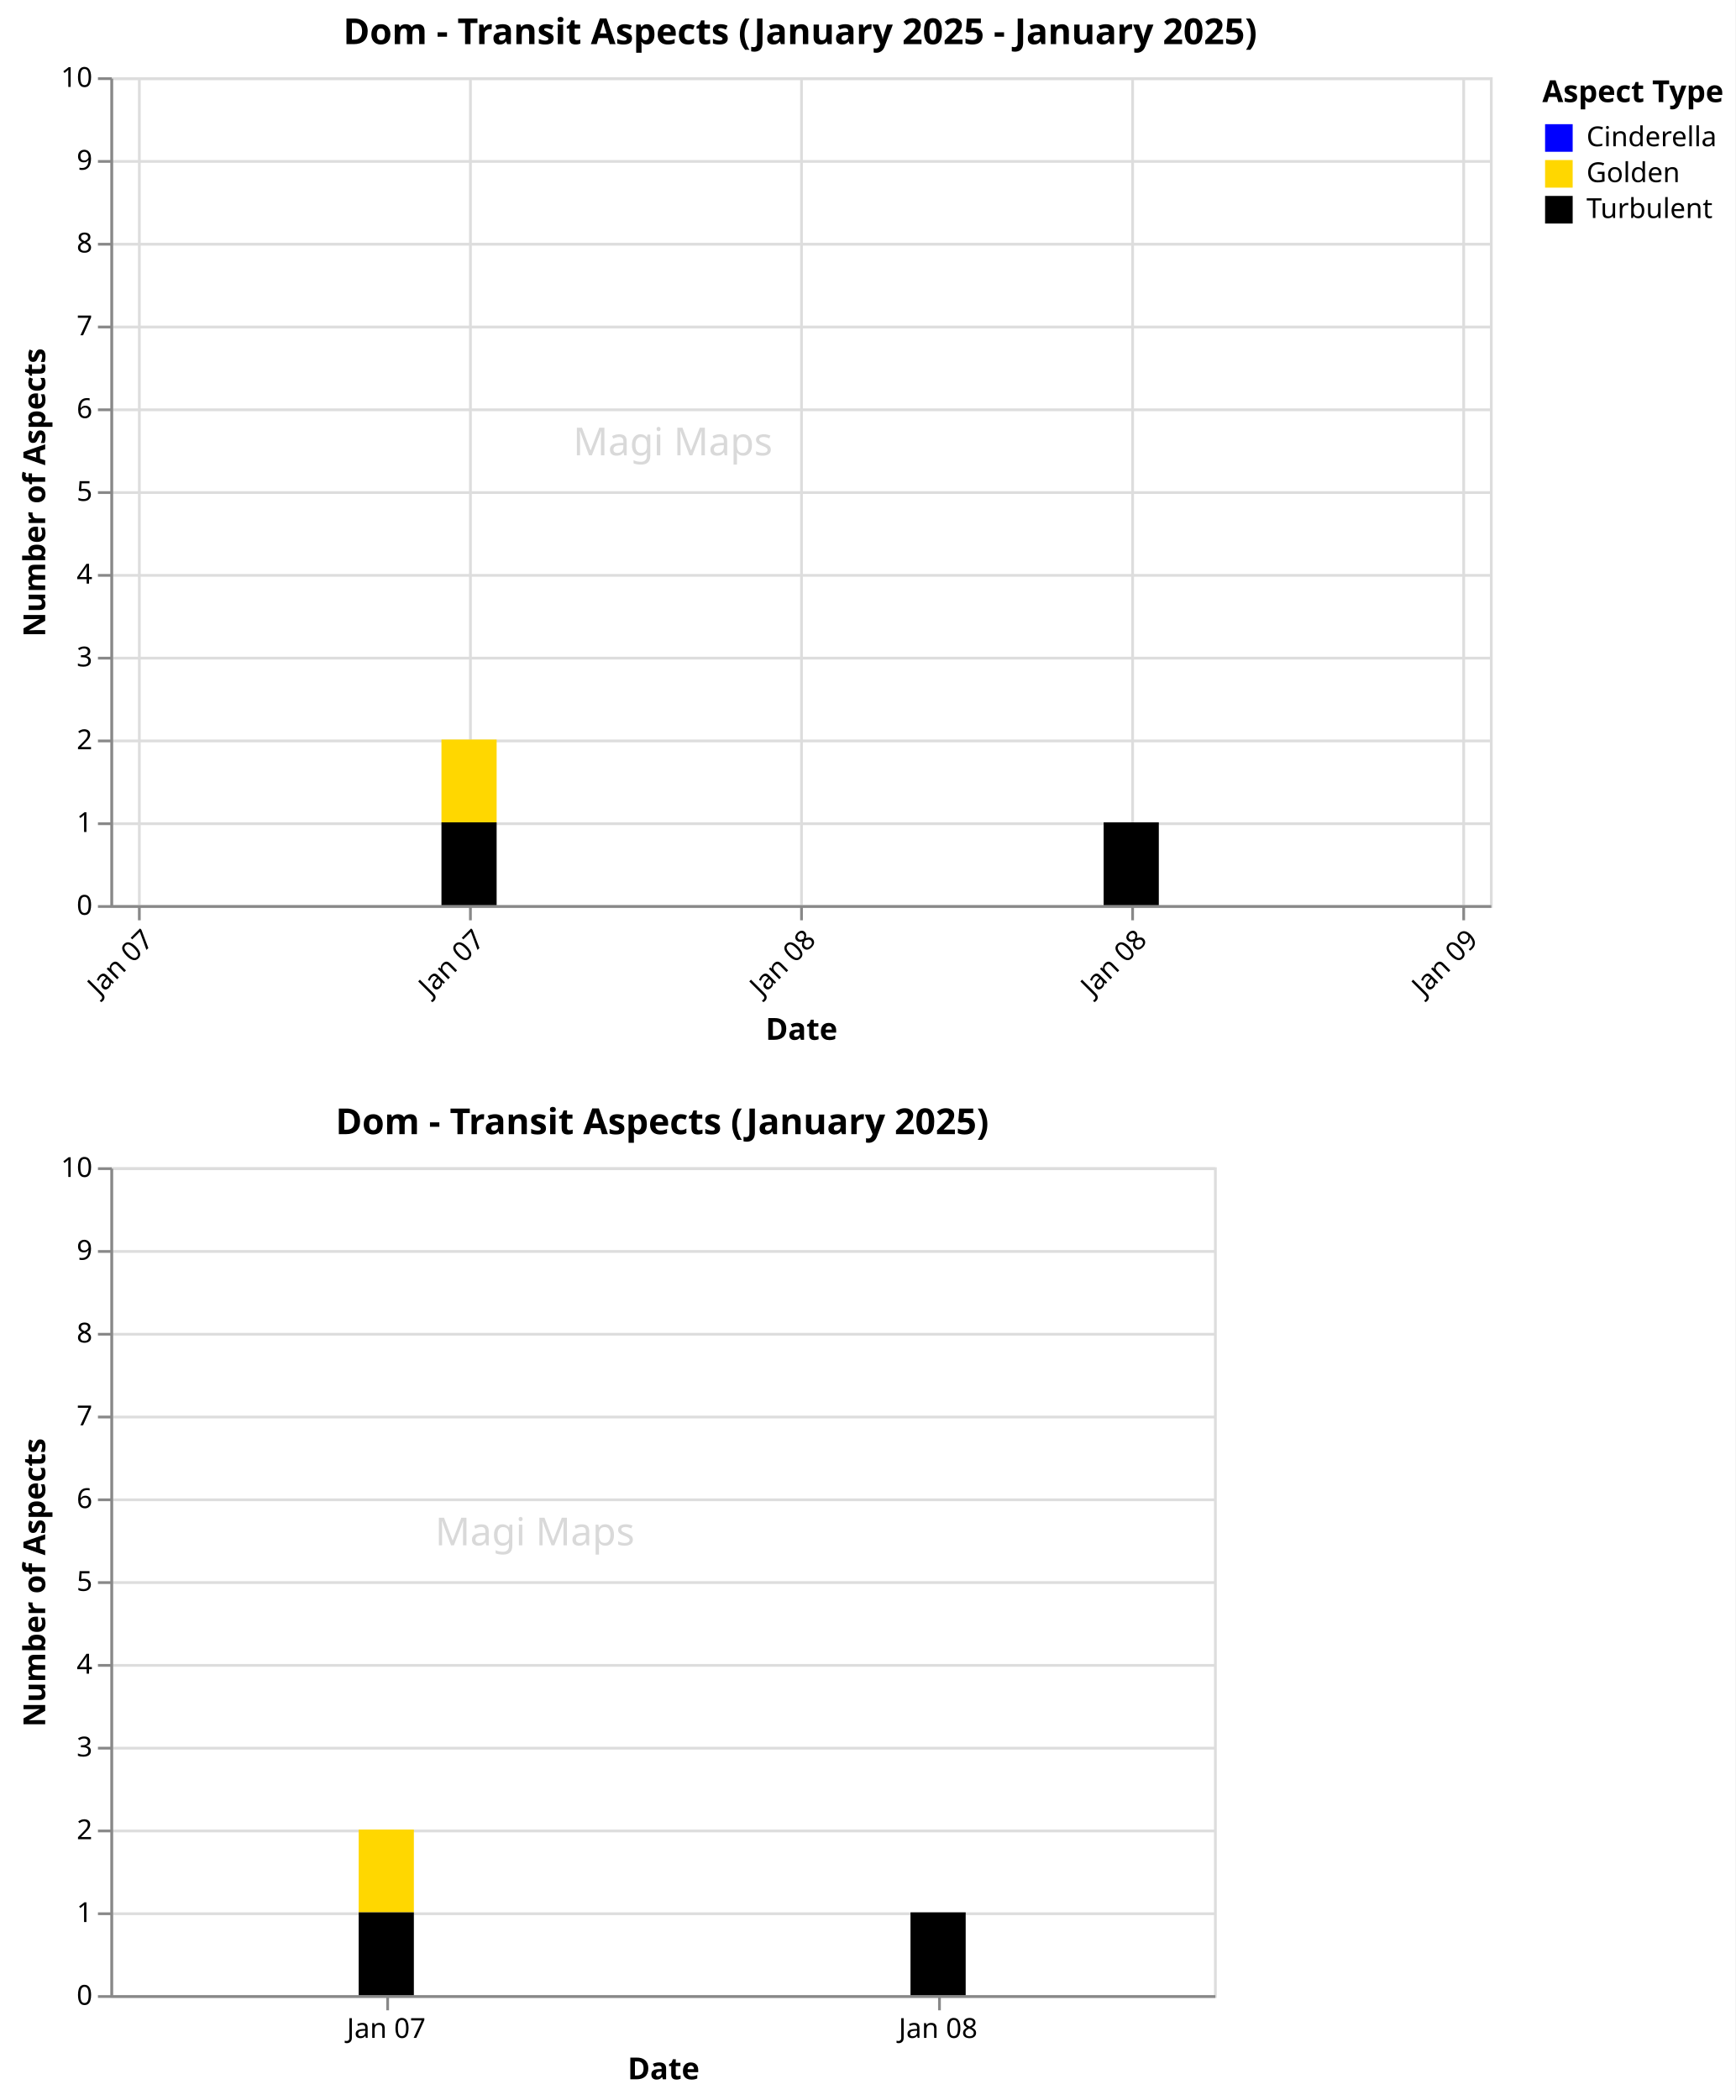
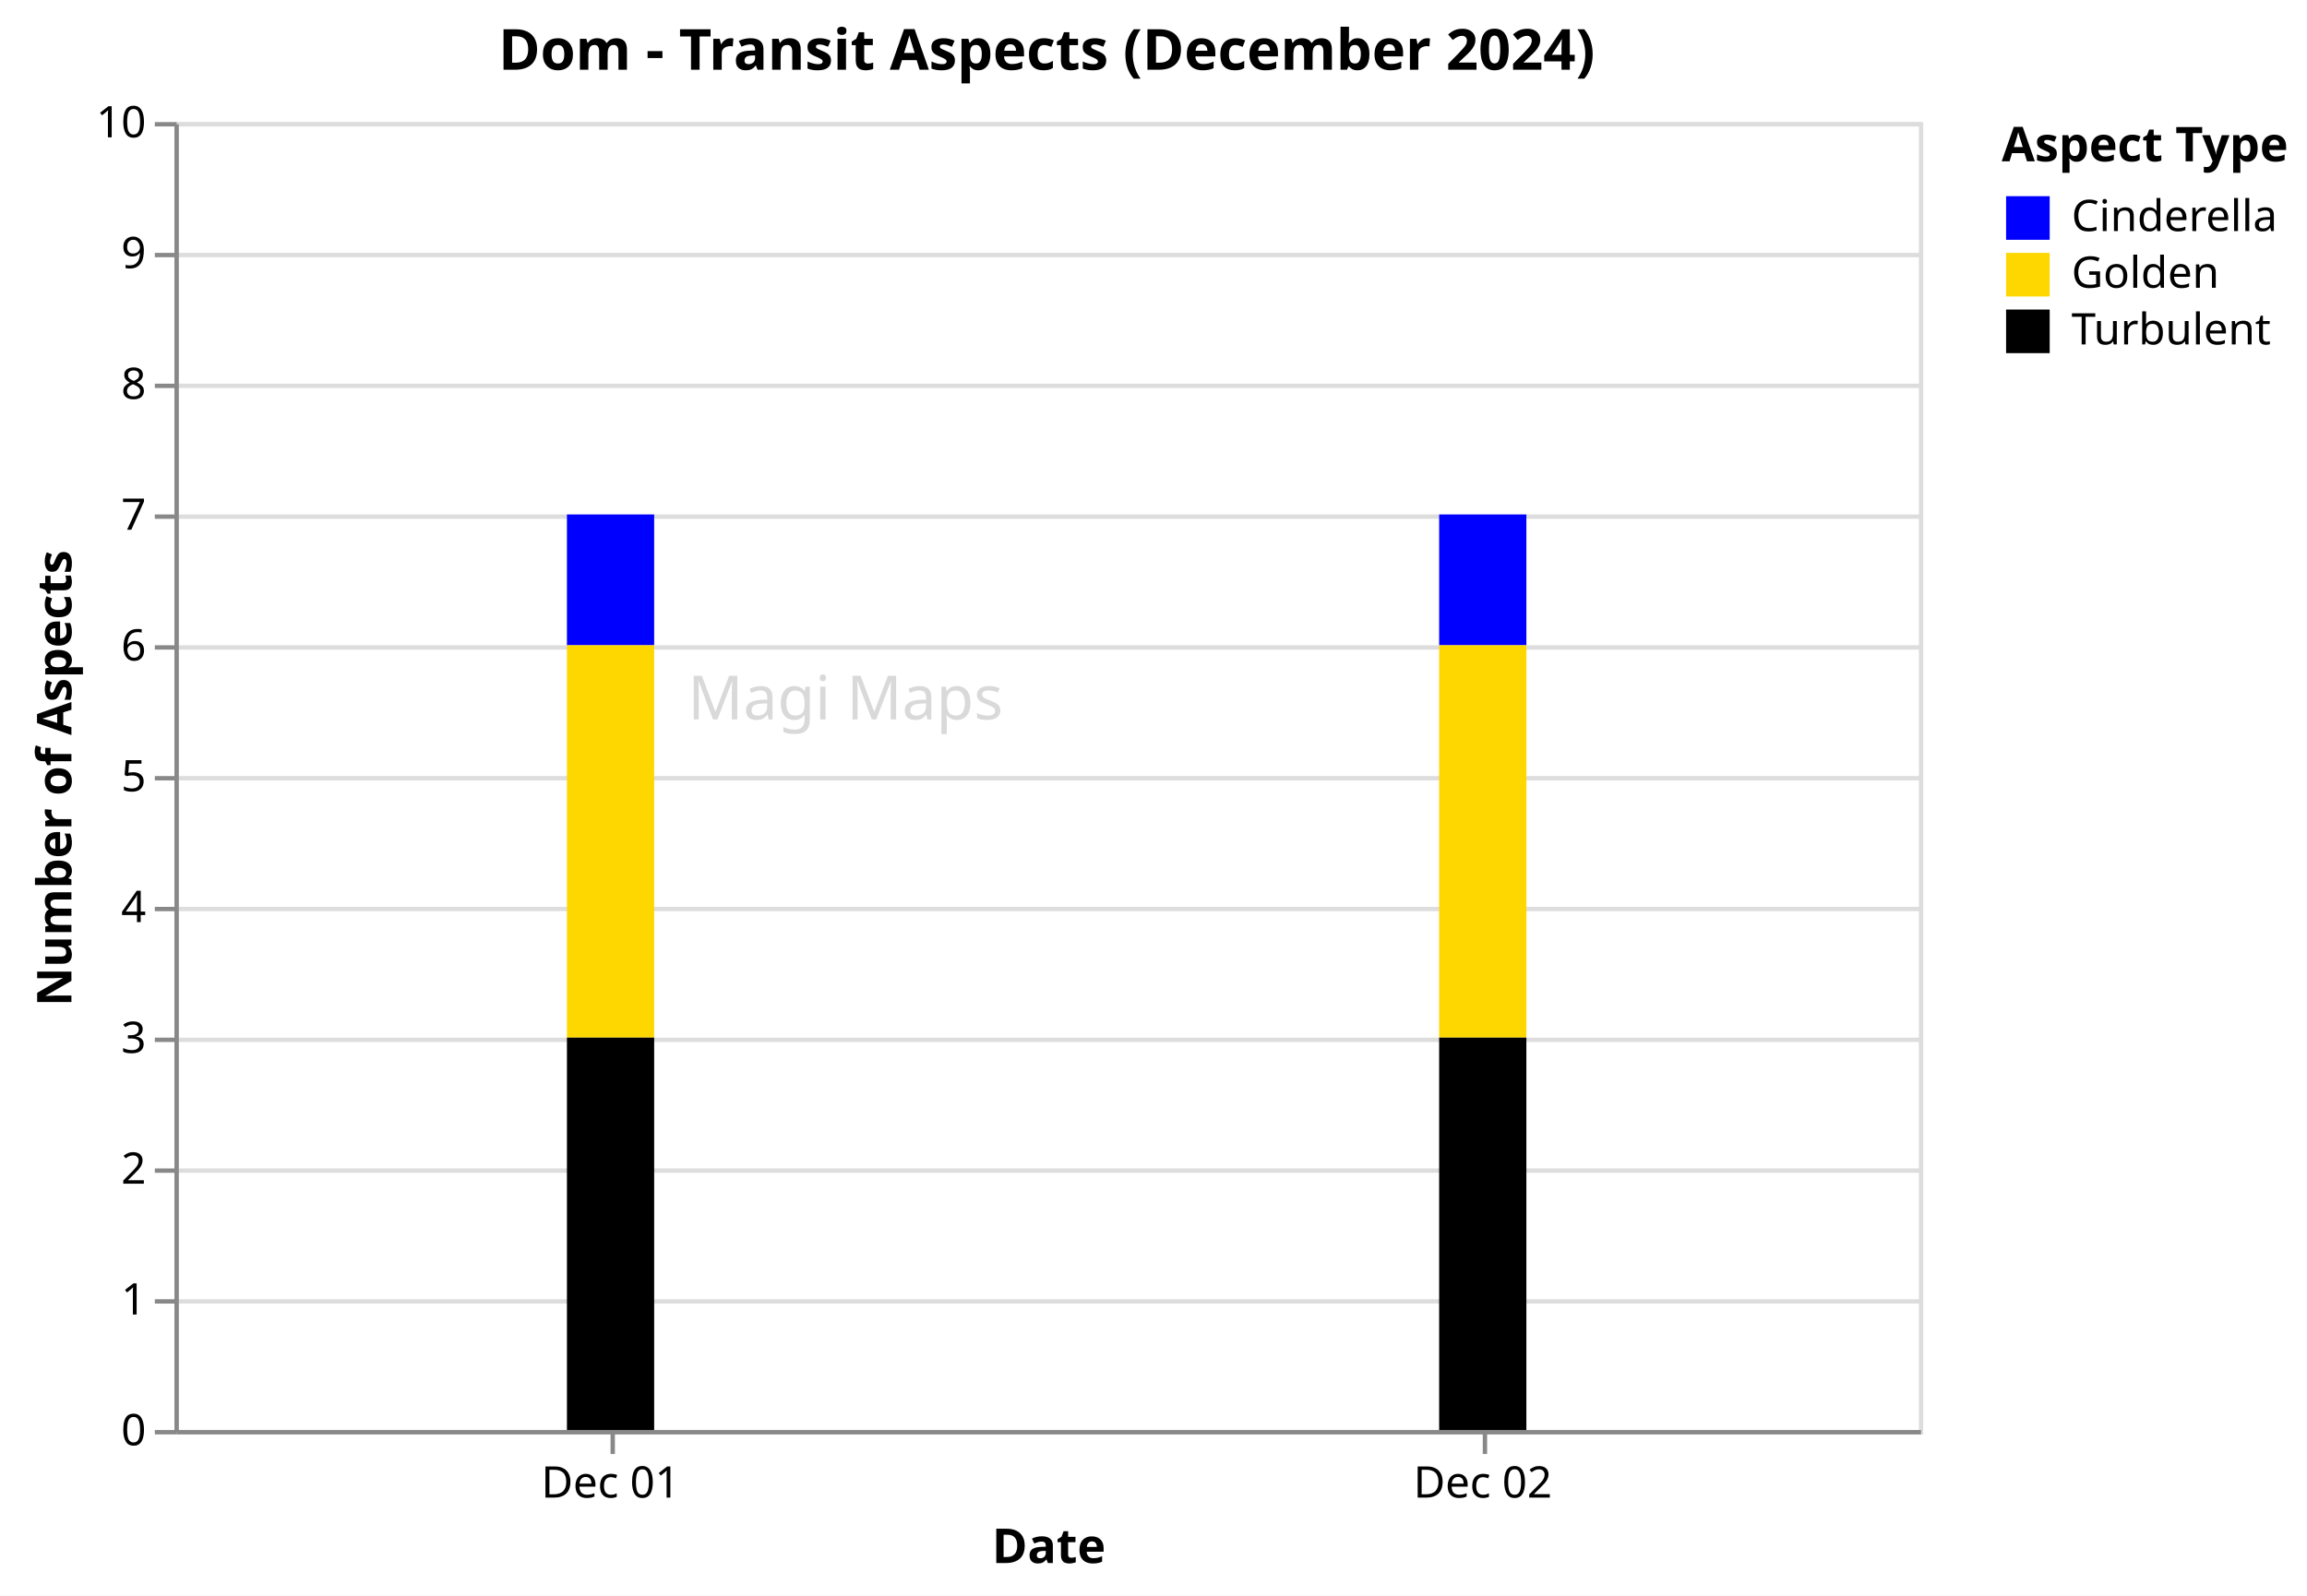
- <svg xmlns="http://www.w3.org/2000/svg" version="1.1" class="marks" width="629" height="761" viewBox="0 0 629 761">
-   <rect width="629" height="761" fill="white" />
+ <svg xmlns="http://www.w3.org/2000/svg" version="1.1" class="marks" width="529" height="366" viewBox="0 0 529 366">
+   <rect width="529" height="366" fill="white" />
  <g fill="none" stroke-miterlimit="10" transform="translate(40,28)">
    <g class="mark-group role-frame root" role="graphics-object" aria-roledescription="group mark container">
      <g transform="translate(0,0)">
-         <path class="background" aria-hidden="true" d="M0,0h0v0h0Z" />
+         <path class="background" aria-hidden="true" d="M0,0h400v0h-400Z" />
        <g>
          <g class="mark-group role-scope concat_0_group" role="graphics-object" aria-roledescription="group mark container">
            <g transform="translate(0,0)">
-               <path class="background" aria-hidden="true" d="M0.5,0.5h500v300h-500Z" stroke="#ddd" />
+               <path class="background" aria-hidden="true" d="M0.5,0.5h400v300h-400Z" stroke="#ddd" />
              <g>
                <g class="mark-group role-axis" aria-hidden="true">
-                   <g transform="translate(0.5,300.5)">
+                   <g transform="translate(0.5,0.5)">
                    <path class="background" aria-hidden="true" d="M0,0h0v0h0Z" pointer-events="none" />
                    <g>
                      <g class="mark-rule role-axis-grid" pointer-events="none">
-                         <line transform="translate(10,-300)" x2="0" y2="300" stroke="#ddd" stroke-width="1" opacity="1" />
-                         <line transform="translate(130,-300)" x2="0" y2="300" stroke="#ddd" stroke-width="1" opacity="1" />
-                         <line transform="translate(250,-300)" x2="0" y2="300" stroke="#ddd" stroke-width="1" opacity="1" />
-                         <line transform="translate(370,-300)" x2="0" y2="300" stroke="#ddd" stroke-width="1" opacity="1" />
-                         <line transform="translate(490,-300)" x2="0" y2="300" stroke="#ddd" stroke-width="1" opacity="1" />
+                         <line transform="translate(0,300)" x2="400" y2="0" stroke="#ddd" stroke-width="1" opacity="1" />
+                         <line transform="translate(0,270)" x2="400" y2="0" stroke="#ddd" stroke-width="1" opacity="1" />
+                         <line transform="translate(0,240)" x2="400" y2="0" stroke="#ddd" stroke-width="1" opacity="1" />
+                         <line transform="translate(0,210)" x2="400" y2="0" stroke="#ddd" stroke-width="1" opacity="1" />
+                         <line transform="translate(0,180)" x2="400" y2="0" stroke="#ddd" stroke-width="1" opacity="1" />
+                         <line transform="translate(0,150)" x2="400" y2="0" stroke="#ddd" stroke-width="1" opacity="1" />
+                         <line transform="translate(0,120)" x2="400" y2="0" stroke="#ddd" stroke-width="1" opacity="1" />
+                         <line transform="translate(0,90)" x2="400" y2="0" stroke="#ddd" stroke-width="1" opacity="1" />
+                         <line transform="translate(0,60)" x2="400" y2="0" stroke="#ddd" stroke-width="1" opacity="1" />
+                         <line transform="translate(0,30)" x2="400" y2="0" stroke="#ddd" stroke-width="1" opacity="1" />
+                         <line transform="translate(0,0)" x2="400" y2="0" stroke="#ddd" stroke-width="1" opacity="1" />
                      </g>
                    </g>
                    <path class="foreground" aria-hidden="true" d="" pointer-events="none" display="none" />
                  </g>
                </g>
-                 <g class="mark-group role-axis" aria-hidden="true">
-                   <g transform="translate(0.5,0.5)">
-                     <path class="background" aria-hidden="true" d="M0,0h0v0h0Z" pointer-events="none" />
-                     <g>
-                       <g class="mark-rule role-axis-grid" pointer-events="none">
-                         <line transform="translate(0,300)" x2="500" y2="0" stroke="#ddd" stroke-width="1" opacity="1" />
-                         <line transform="translate(0,270)" x2="500" y2="0" stroke="#ddd" stroke-width="1" opacity="1" />
-                         <line transform="translate(0,240)" x2="500" y2="0" stroke="#ddd" stroke-width="1" opacity="1" />
-                         <line transform="translate(0,210)" x2="500" y2="0" stroke="#ddd" stroke-width="1" opacity="1" />
-                         <line transform="translate(0,180)" x2="500" y2="0" stroke="#ddd" stroke-width="1" opacity="1" />
-                         <line transform="translate(0,150)" x2="500" y2="0" stroke="#ddd" stroke-width="1" opacity="1" />
-                         <line transform="translate(0,120)" x2="500" y2="0" stroke="#ddd" stroke-width="1" opacity="1" />
-                         <line transform="translate(0,90)" x2="500" y2="0" stroke="#ddd" stroke-width="1" opacity="1" />
-                         <line transform="translate(0,60)" x2="500" y2="0" stroke="#ddd" stroke-width="1" opacity="1" />
-                         <line transform="translate(0,30)" x2="500" y2="0" stroke="#ddd" stroke-width="1" opacity="1" />
-                         <line transform="translate(0,0)" x2="500" y2="0" stroke="#ddd" stroke-width="1" opacity="1" />
-                       </g>
-                     </g>
-                     <path class="foreground" aria-hidden="true" d="" pointer-events="none" display="none" />
-                   </g>
-                 </g>
-                 <g class="mark-group role-axis" role="graphics-symbol" aria-roledescription="axis" aria-label="X-axis titled 'Date' for a utc scale with values from January 06 to January 09">
+                 <g class="mark-group role-axis" role="graphics-symbol" aria-roledescription="axis" aria-label="X-axis titled 'Date' for a discrete scale with 2 values: December 01, December 02">
                  <g transform="translate(0.5,300.5)">
                    <path class="background" aria-hidden="true" d="M0,0h0v0h0Z" pointer-events="none" />
                    <g>
                      <g class="mark-rule role-axis-tick" pointer-events="none">
-                         <line transform="translate(10,0)" x2="0" y2="5" stroke="#888" stroke-width="1" opacity="1" />
-                         <line transform="translate(130,0)" x2="0" y2="5" stroke="#888" stroke-width="1" opacity="1" />
-                         <line transform="translate(250,0)" x2="0" y2="5" stroke="#888" stroke-width="1" opacity="1" />
-                         <line transform="translate(370,0)" x2="0" y2="5" stroke="#888" stroke-width="1" opacity="1" />
-                         <line transform="translate(490,0)" x2="0" y2="5" stroke="#888" stroke-width="1" opacity="1" />
+                         <line transform="translate(100,0)" x2="0" y2="5" stroke="#888" stroke-width="1" opacity="1" />
+                         <line transform="translate(300,0)" x2="0" y2="5" stroke="#888" stroke-width="1" opacity="1" />
                      </g>
                      <g class="mark-text role-axis-label" pointer-events="none">
-                         <text text-anchor="end" transform="translate(10,7) rotate(315) translate(0,8)" font-family="sans-serif" font-size="10px" fill="#000" opacity="1">Jan 07</text>
-                         <text text-anchor="end" transform="translate(130,7) rotate(315) translate(0,8)" font-family="sans-serif" font-size="10px" fill="#000" opacity="1">Jan 07</text>
-                         <text text-anchor="end" transform="translate(250,7) rotate(315) translate(0,8)" font-family="sans-serif" font-size="10px" fill="#000" opacity="1">Jan 08</text>
-                         <text text-anchor="end" transform="translate(370,7) rotate(315) translate(0,8)" font-family="sans-serif" font-size="10px" fill="#000" opacity="1">Jan 08</text>
-                         <text text-anchor="end" transform="translate(490,7) rotate(315) translate(0,8)" font-family="sans-serif" font-size="10px" fill="#000" opacity="1">Jan 09</text>
+                         <text text-anchor="middle" transform="translate(99.5,15)" font-family="sans-serif" font-size="10px" fill="#000" opacity="1">Dec 01</text>
+                         <text text-anchor="middle" transform="translate(299.5,15)" font-family="sans-serif" font-size="10px" fill="#000" opacity="1">Dec 02</text>
                      </g>
                      <g class="mark-rule role-axis-domain" pointer-events="none">
-                         <line transform="translate(0,0)" x2="500" y2="0" stroke="#888" stroke-width="1" opacity="1" />
+                         <line transform="translate(0,0)" x2="400" y2="0" stroke="#888" stroke-width="1" opacity="1" />
                      </g>
                      <g class="mark-text role-axis-title" pointer-events="none">
-                         <text text-anchor="middle" transform="translate(250,48.30153)" font-family="sans-serif" font-size="11px" font-weight="bold" fill="#000" opacity="1">Date</text>
+                         <text text-anchor="middle" transform="translate(200,30)" font-family="sans-serif" font-size="11px" font-weight="bold" fill="#000" opacity="1">Date</text>
                      </g>
                    </g>
                    <path class="foreground" aria-hidden="true" d="" pointer-events="none" display="none" />
                  </g>
                </g>
                <g class="mark-group role-axis" role="graphics-symbol" aria-roledescription="axis" aria-label="Y-axis titled 'Number of Aspects' for a linear scale with values from 0 to 10">
                  <g transform="translate(0.5,0.5)">
                    <path class="background" aria-hidden="true" d="M0,0h0v0h0Z" pointer-events="none" />
                    <g>
                      <g class="mark-rule role-axis-tick" pointer-events="none">
                        <line transform="translate(0,300)" x2="-5" y2="0" stroke="#888" stroke-width="1" opacity="1" />
                        <line transform="translate(0,270)" x2="-5" y2="0" stroke="#888" stroke-width="1" opacity="1" />
                        <line transform="translate(0,240)" x2="-5" y2="0" stroke="#888" stroke-width="1" opacity="1" />
                        <line transform="translate(0,210)" x2="-5" y2="0" stroke="#888" stroke-width="1" opacity="1" />
                        <line transform="translate(0,180)" x2="-5" y2="0" stroke="#888" stroke-width="1" opacity="1" />
                        <line transform="translate(0,150)" x2="-5" y2="0" stroke="#888" stroke-width="1" opacity="1" />
                        <line transform="translate(0,120)" x2="-5" y2="0" stroke="#888" stroke-width="1" opacity="1" />
                        <line transform="translate(0,90)" x2="-5" y2="0" stroke="#888" stroke-width="1" opacity="1" />
                        <line transform="translate(0,60)" x2="-5" y2="0" stroke="#888" stroke-width="1" opacity="1" />
                        <line transform="translate(0,30)" x2="-5" y2="0" stroke="#888" stroke-width="1" opacity="1" />
                        <line transform="translate(0,0)" x2="-5" y2="0" stroke="#888" stroke-width="1" opacity="1" />
                      </g>
                      <g class="mark-text role-axis-label" pointer-events="none">
                        <text text-anchor="end" transform="translate(-7,303)" font-family="sans-serif" font-size="10px" fill="#000" opacity="1">0</text>
                        <text text-anchor="end" transform="translate(-7,273)" font-family="sans-serif" font-size="10px" fill="#000" opacity="1">1</text>
                        <text text-anchor="end" transform="translate(-7,243)" font-family="sans-serif" font-size="10px" fill="#000" opacity="1">2</text>
                        <text text-anchor="end" transform="translate(-7,213)" font-family="sans-serif" font-size="10px" fill="#000" opacity="1">3</text>
                        <text text-anchor="end" transform="translate(-7,183)" font-family="sans-serif" font-size="10px" fill="#000" opacity="1">4</text>
                        <text text-anchor="end" transform="translate(-7,153)" font-family="sans-serif" font-size="10px" fill="#000" opacity="1">5</text>
                        <text text-anchor="end" transform="translate(-7,123)" font-family="sans-serif" font-size="10px" fill="#000" opacity="1">6</text>
                        <text text-anchor="end" transform="translate(-7,93)" font-family="sans-serif" font-size="10px" fill="#000" opacity="1">7</text>
                        <text text-anchor="end" transform="translate(-7,63)" font-family="sans-serif" font-size="10px" fill="#000" opacity="1">8</text>
                        <text text-anchor="end" transform="translate(-7,33)" font-family="sans-serif" font-size="10px" fill="#000" opacity="1">9</text>
                        <text text-anchor="end" transform="translate(-7,3)" font-family="sans-serif" font-size="10px" fill="#000" opacity="1">10</text>
                      </g>
                      <g class="mark-rule role-axis-domain" pointer-events="none">
                        <line transform="translate(0,300)" x2="0" y2="-300" stroke="#888" stroke-width="1" opacity="1" />
                      </g>
                      <g class="mark-text role-axis-title" pointer-events="none">
                        <text text-anchor="middle" transform="translate(-22.12305,150) rotate(-90) translate(0,-2)" font-family="sans-serif" font-size="11px" font-weight="bold" fill="#000" opacity="1">Number of Aspects</text>
                      </g>
                    </g>
                    <path class="foreground" aria-hidden="true" d="" pointer-events="none" display="none" />
                  </g>
                </g>
                <g class="mark-rect role-mark concat_0_layer_0_marks" role="graphics-object" aria-roledescription="rect mark container">
-                   <path aria-label="Date: Jan 06; Number of Aspects: 0; type: Cinderella; Aspect Type: Cinderella" role="graphics-symbol" aria-roledescription="bar" d="M120,240h20v0h-20Z" fill="#0000FF" />
-                   <path aria-label="Date: Jan 06; Number of Aspects: 1; type: Golden; Aspect Type: Golden" role="graphics-symbol" aria-roledescription="bar" d="M120,240h20v30h-20Z" fill="#FFD700" />
-                   <path aria-label="Date: Jan 06; Number of Aspects: 1; type: Turbulent; Aspect Type: Turbulent" role="graphics-symbol" aria-roledescription="bar" d="M120,270h20v30h-20Z" fill="#000000" />
-                   <path aria-label="Date: Jan 07; Number of Aspects: 0; type: Cinderella; Aspect Type: Cinderella" role="graphics-symbol" aria-roledescription="bar" d="M360,270h20v0h-20Z" fill="#0000FF" />
-                   <path aria-label="Date: Jan 07; Number of Aspects: 0; type: Golden; Aspect Type: Golden" role="graphics-symbol" aria-roledescription="bar" d="M360,270h20v0h-20Z" fill="#FFD700" />
-                   <path aria-label="Date: Jan 07; Number of Aspects: 1; type: Turbulent; Aspect Type: Turbulent" role="graphics-symbol" aria-roledescription="bar" d="M360,270h20v30h-20Z" fill="#000000" />
+                   <path aria-label="Date: Nov 30; Number of Aspects: 1; type: Cinderella; Aspect Type: Cinderella; Transit Details: Chiron-Venus (Trine)" role="graphics-symbol" aria-roledescription="bar" d="M90,90h20v30h-20Z" fill="#0000FF" />
+                   <path aria-label="Date: Nov 30; Number of Aspects: 3; type: Golden; Aspect Type: Golden; Transit Details: Pluto-Neptune (Quincunx)&#10;Pluto-Venus (Parallel)&#10;Venus-Pluto (Parallel)" role="graphics-symbol" aria-roledescription="bar" d="M90,120h20v90h-20Z" fill="#FFD700" />
+                   <path aria-label="Date: Nov 30; Number of Aspects: 3; type: Turbulent; Aspect Type: Turbulent; Transit Details: Jupiter-Pluto (Square)&#10;Sun-Saturn (Square)&#10;Mercury-Saturn (Square)" role="graphics-symbol" aria-roledescription="bar" d="M90,210h20v90h-20Z" fill="#000000" />
+                   <path aria-label="Date: Dec 01; Number of Aspects: 1; type: Cinderella; Aspect Type: Cinderella; Transit Details: Chiron-Venus (Trine)" role="graphics-symbol" aria-roledescription="bar" d="M290,90h20v30h-20Z" fill="#0000FF" />
+                   <path aria-label="Date: Dec 01; Number of Aspects: 3; type: Golden; Aspect Type: Golden; Transit Details: Pluto-Neptune (Quincunx)&#10;Pluto-Venus (Parallel)&#10;Venus-Pluto (Parallel)" role="graphics-symbol" aria-roledescription="bar" d="M290,120h20v90h-20Z" fill="#FFD700" />
+                   <path aria-label="Date: Dec 01; Number of Aspects: 3; type: Turbulent; Aspect Type: Turbulent; Transit Details: Jupiter-Pluto (Square)&#10;Sun-Saturn (Square)&#10;Mercury-Saturn (Square)" role="graphics-symbol" aria-roledescription="bar" d="M290,210h20v90h-20Z" fill="#000000" />
                </g>
                <g class="mark-text role-mark concat_0_layer_1_marks" role="graphics-object" aria-roledescription="text mark container">
-                   <text aria-label="text: Magi Maps" role="graphics-symbol" aria-roledescription="text mark" text-anchor="end" transform="translate(240,137)" font-family="sans-serif" font-size="14px" fill="gray" opacity="0.3">Magi Maps</text>
+                   <text aria-label="text: Magi Maps" role="graphics-symbol" aria-roledescription="text mark" text-anchor="end" transform="translate(190,137)" font-family="sans-serif" font-size="14px" fill="gray" opacity="0.3">Magi Maps</text>
                </g>
                <g class="mark-group role-title">
-                   <g transform="translate(250,-22)">
+                   <g transform="translate(200,-22)">
                    <path class="background" aria-hidden="true" d="M0,0h0v0h0Z" pointer-events="none" />
                    <g>
-                       <g class="mark-text role-title-text" role="graphics-symbol" aria-roledescription="title" aria-label="Title text 'Dom - Transit Aspects (January 2025 - January 2025)'" pointer-events="none">
-                         <text text-anchor="middle" transform="translate(0,10)" font-family="sans-serif" font-size="13px" font-weight="bold" fill="#000" opacity="1">Dom - Transit Aspects (January 2025 - January 2025)</text>
+                       <g class="mark-text role-title-text" role="graphics-symbol" aria-roledescription="title" aria-label="Title text 'Dom - Transit Aspects (December 2024)'" pointer-events="none">
+                         <text text-anchor="middle" transform="translate(0,10)" font-family="sans-serif" font-size="13px" font-weight="bold" fill="#000" opacity="1">Dom - Transit Aspects (December 2024)</text>
                      </g>
                    </g>
                    <path class="foreground" aria-hidden="true" d="" pointer-events="none" display="none" />
                  </g>
                </g>
              </g>
              <path class="foreground" aria-hidden="true" d="" display="none" />
            </g>
          </g>
-           <g class="mark-group role-scope concat_1_group" role="graphics-object" aria-roledescription="group mark container">
-             <g transform="translate(0,395)">
-               <path class="background" aria-hidden="true" d="M0,0h0v0h0Z" />
-               <g>
-                 <g class="mark-group role-scope concat_1_concat_0_group" role="graphics-object" aria-roledescription="group mark container">
-                   <g transform="translate(0,0)">
-                     <path class="background" aria-hidden="true" d="M0.5,0.5h400v300h-400Z" stroke="#ddd" />
-                     <g>
-                       <g class="mark-group role-axis" aria-hidden="true">
-                         <g transform="translate(0.5,0.5)">
-                           <path class="background" aria-hidden="true" d="M0,0h0v0h0Z" pointer-events="none" />
-                           <g>
-                             <g class="mark-rule role-axis-grid" pointer-events="none">
-                               <line transform="translate(0,300)" x2="400" y2="0" stroke="#ddd" stroke-width="1" opacity="1" />
-                               <line transform="translate(0,270)" x2="400" y2="0" stroke="#ddd" stroke-width="1" opacity="1" />
-                               <line transform="translate(0,240)" x2="400" y2="0" stroke="#ddd" stroke-width="1" opacity="1" />
-                               <line transform="translate(0,210)" x2="400" y2="0" stroke="#ddd" stroke-width="1" opacity="1" />
-                               <line transform="translate(0,180)" x2="400" y2="0" stroke="#ddd" stroke-width="1" opacity="1" />
-                               <line transform="translate(0,150)" x2="400" y2="0" stroke="#ddd" stroke-width="1" opacity="1" />
-                               <line transform="translate(0,120)" x2="400" y2="0" stroke="#ddd" stroke-width="1" opacity="1" />
-                               <line transform="translate(0,90)" x2="400" y2="0" stroke="#ddd" stroke-width="1" opacity="1" />
-                               <line transform="translate(0,60)" x2="400" y2="0" stroke="#ddd" stroke-width="1" opacity="1" />
-                               <line transform="translate(0,30)" x2="400" y2="0" stroke="#ddd" stroke-width="1" opacity="1" />
-                               <line transform="translate(0,0)" x2="400" y2="0" stroke="#ddd" stroke-width="1" opacity="1" />
-                             </g>
-                           </g>
-                           <path class="foreground" aria-hidden="true" d="" pointer-events="none" display="none" />
-                         </g>
-                       </g>
-                       <g class="mark-group role-axis" role="graphics-symbol" aria-roledescription="axis" aria-label="X-axis titled 'Date' for a discrete scale with 2 values: January 07, January 08">
-                         <g transform="translate(0.5,300.5)">
-                           <path class="background" aria-hidden="true" d="M0,0h0v0h0Z" pointer-events="none" />
-                           <g>
-                             <g class="mark-rule role-axis-tick" pointer-events="none">
-                               <line transform="translate(100,0)" x2="0" y2="5" stroke="#888" stroke-width="1" opacity="1" />
-                               <line transform="translate(300,0)" x2="0" y2="5" stroke="#888" stroke-width="1" opacity="1" />
-                             </g>
-                             <g class="mark-text role-axis-label" pointer-events="none">
-                               <text text-anchor="middle" transform="translate(99.5,15)" font-family="sans-serif" font-size="10px" fill="#000" opacity="1">Jan 07</text>
-                               <text text-anchor="middle" transform="translate(299.5,15)" font-family="sans-serif" font-size="10px" fill="#000" opacity="1">Jan 08</text>
-                             </g>
-                             <g class="mark-rule role-axis-domain" pointer-events="none">
-                               <line transform="translate(0,0)" x2="400" y2="0" stroke="#888" stroke-width="1" opacity="1" />
-                             </g>
-                             <g class="mark-text role-axis-title" pointer-events="none">
-                               <text text-anchor="middle" transform="translate(200,30)" font-family="sans-serif" font-size="11px" font-weight="bold" fill="#000" opacity="1">Date</text>
-                             </g>
-                           </g>
-                           <path class="foreground" aria-hidden="true" d="" pointer-events="none" display="none" />
-                         </g>
-                       </g>
-                       <g class="mark-group role-axis" role="graphics-symbol" aria-roledescription="axis" aria-label="Y-axis titled 'Number of Aspects' for a linear scale with values from 0 to 10">
-                         <g transform="translate(0.5,0.5)">
-                           <path class="background" aria-hidden="true" d="M0,0h0v0h0Z" pointer-events="none" />
-                           <g>
-                             <g class="mark-rule role-axis-tick" pointer-events="none">
-                               <line transform="translate(0,300)" x2="-5" y2="0" stroke="#888" stroke-width="1" opacity="1" />
-                               <line transform="translate(0,270)" x2="-5" y2="0" stroke="#888" stroke-width="1" opacity="1" />
-                               <line transform="translate(0,240)" x2="-5" y2="0" stroke="#888" stroke-width="1" opacity="1" />
-                               <line transform="translate(0,210)" x2="-5" y2="0" stroke="#888" stroke-width="1" opacity="1" />
-                               <line transform="translate(0,180)" x2="-5" y2="0" stroke="#888" stroke-width="1" opacity="1" />
-                               <line transform="translate(0,150)" x2="-5" y2="0" stroke="#888" stroke-width="1" opacity="1" />
-                               <line transform="translate(0,120)" x2="-5" y2="0" stroke="#888" stroke-width="1" opacity="1" />
-                               <line transform="translate(0,90)" x2="-5" y2="0" stroke="#888" stroke-width="1" opacity="1" />
-                               <line transform="translate(0,60)" x2="-5" y2="0" stroke="#888" stroke-width="1" opacity="1" />
-                               <line transform="translate(0,30)" x2="-5" y2="0" stroke="#888" stroke-width="1" opacity="1" />
-                               <line transform="translate(0,0)" x2="-5" y2="0" stroke="#888" stroke-width="1" opacity="1" />
-                             </g>
-                             <g class="mark-text role-axis-label" pointer-events="none">
-                               <text text-anchor="end" transform="translate(-7,303)" font-family="sans-serif" font-size="10px" fill="#000" opacity="1">0</text>
-                               <text text-anchor="end" transform="translate(-7,273)" font-family="sans-serif" font-size="10px" fill="#000" opacity="1">1</text>
-                               <text text-anchor="end" transform="translate(-7,243)" font-family="sans-serif" font-size="10px" fill="#000" opacity="1">2</text>
-                               <text text-anchor="end" transform="translate(-7,213)" font-family="sans-serif" font-size="10px" fill="#000" opacity="1">3</text>
-                               <text text-anchor="end" transform="translate(-7,183)" font-family="sans-serif" font-size="10px" fill="#000" opacity="1">4</text>
-                               <text text-anchor="end" transform="translate(-7,153)" font-family="sans-serif" font-size="10px" fill="#000" opacity="1">5</text>
-                               <text text-anchor="end" transform="translate(-7,123)" font-family="sans-serif" font-size="10px" fill="#000" opacity="1">6</text>
-                               <text text-anchor="end" transform="translate(-7,93)" font-family="sans-serif" font-size="10px" fill="#000" opacity="1">7</text>
-                               <text text-anchor="end" transform="translate(-7,63)" font-family="sans-serif" font-size="10px" fill="#000" opacity="1">8</text>
-                               <text text-anchor="end" transform="translate(-7,33)" font-family="sans-serif" font-size="10px" fill="#000" opacity="1">9</text>
-                               <text text-anchor="end" transform="translate(-7,3)" font-family="sans-serif" font-size="10px" fill="#000" opacity="1">10</text>
-                             </g>
-                             <g class="mark-rule role-axis-domain" pointer-events="none">
-                               <line transform="translate(0,300)" x2="0" y2="-300" stroke="#888" stroke-width="1" opacity="1" />
-                             </g>
-                             <g class="mark-text role-axis-title" pointer-events="none">
-                               <text text-anchor="middle" transform="translate(-22.12305,150) rotate(-90) translate(0,-2)" font-family="sans-serif" font-size="11px" font-weight="bold" fill="#000" opacity="1">Number of Aspects</text>
-                             </g>
-                           </g>
-                           <path class="foreground" aria-hidden="true" d="" pointer-events="none" display="none" />
-                         </g>
-                       </g>
-                       <g class="mark-rect role-mark concat_1_concat_0_layer_0_marks" role="graphics-object" aria-roledescription="rect mark container">
-                         <path aria-label="Date: Jan 06; Number of Aspects: 0; type: Cinderella; Aspect Type: Cinderella" role="graphics-symbol" aria-roledescription="bar" d="M90,240h20v0h-20Z" fill="#0000FF" />
-                         <path aria-label="Date: Jan 06; Number of Aspects: 1; type: Golden; Aspect Type: Golden" role="graphics-symbol" aria-roledescription="bar" d="M90,240h20v30h-20Z" fill="#FFD700" />
-                         <path aria-label="Date: Jan 06; Number of Aspects: 1; type: Turbulent; Aspect Type: Turbulent" role="graphics-symbol" aria-roledescription="bar" d="M90,270h20v30h-20Z" fill="#000000" />
-                         <path aria-label="Date: Jan 07; Number of Aspects: 0; type: Cinderella; Aspect Type: Cinderella" role="graphics-symbol" aria-roledescription="bar" d="M290,270h20v0h-20Z" fill="#0000FF" />
-                         <path aria-label="Date: Jan 07; Number of Aspects: 0; type: Golden; Aspect Type: Golden" role="graphics-symbol" aria-roledescription="bar" d="M290,270h20v0h-20Z" fill="#FFD700" />
-                         <path aria-label="Date: Jan 07; Number of Aspects: 1; type: Turbulent; Aspect Type: Turbulent" role="graphics-symbol" aria-roledescription="bar" d="M290,270h20v30h-20Z" fill="#000000" />
-                       </g>
-                       <g class="mark-text role-mark concat_1_concat_0_layer_1_marks" role="graphics-object" aria-roledescription="text mark container">
-                         <text aria-label="text: Magi Maps" role="graphics-symbol" aria-roledescription="text mark" text-anchor="end" transform="translate(190,137)" font-family="sans-serif" font-size="14px" fill="gray" opacity="0.3">Magi Maps</text>
-                       </g>
-                       <g class="mark-group role-title">
-                         <g transform="translate(200,-22)">
-                           <path class="background" aria-hidden="true" d="M0,0h0v0h0Z" pointer-events="none" />
-                           <g>
-                             <g class="mark-text role-title-text" role="graphics-symbol" aria-roledescription="title" aria-label="Title text 'Dom - Transit Aspects (January 2025)'" pointer-events="none">
-                               <text text-anchor="middle" transform="translate(0,10)" font-family="sans-serif" font-size="13px" font-weight="bold" fill="#000" opacity="1">Dom - Transit Aspects (January 2025)</text>
-                             </g>
-                           </g>
-                           <path class="foreground" aria-hidden="true" d="" pointer-events="none" display="none" />
-                         </g>
-                       </g>
-                     </g>
-                     <path class="foreground" aria-hidden="true" d="" display="none" />
-                   </g>
-                 </g>
-               </g>
-               <path class="foreground" aria-hidden="true" d="" display="none" />
-             </g>
-           </g>
          <g class="mark-group role-legend" role="graphics-symbol" aria-roledescription="legend" aria-label="Symbol legend titled 'Aspect Type' for fill color with 3 values: Cinderella, Golden, Turbulent">
-             <g transform="translate(519,0)">
+             <g transform="translate(419,0)">
              <path class="background" aria-hidden="true" d="M0,0h65v53h-65Z" pointer-events="none" />
              <g>
                <g class="mark-group role-legend-entry">
                  <g transform="translate(0,16)">
                    <path class="background" aria-hidden="true" d="M0,0h0v0h0Z" pointer-events="none" />
                    <g>
                      <g class="mark-group role-scope" role="graphics-object" aria-roledescription="group mark container">
                        <g transform="translate(0,0)">
                          <path class="background" aria-hidden="true" d="M0,0h61.024v11h-61.024Z" pointer-events="none" opacity="1" />
                          <g>
                            <g class="mark-symbol role-legend-symbol" pointer-events="none">
                              <path transform="translate(6,6)" d="M-5,-5h10v10h-10Z" fill="#0000FF" stroke-width="1.5" opacity="1" />
                            </g>
                            <g class="mark-text role-legend-label" pointer-events="none">
                              <text text-anchor="start" transform="translate(16,9)" font-family="sans-serif" font-size="10px" fill="#000" opacity="1">Cinderella</text>
                            </g>
                          </g>
                          <path class="foreground" aria-hidden="true" d="" pointer-events="none" display="none" />
                        </g>
                        <g transform="translate(0,13)">
                          <path class="background" aria-hidden="true" d="M0,0h61.024v11h-61.024Z" pointer-events="none" opacity="1" />
                          <g>
                            <g class="mark-symbol role-legend-symbol" pointer-events="none">
                              <path transform="translate(6,6)" d="M-5,-5h10v10h-10Z" fill="#FFD700" stroke-width="1.5" opacity="1" />
                            </g>
                            <g class="mark-text role-legend-label" pointer-events="none">
                              <text text-anchor="start" transform="translate(16,9)" font-family="sans-serif" font-size="10px" fill="#000" opacity="1">Golden</text>
                            </g>
                          </g>
                          <path class="foreground" aria-hidden="true" d="" pointer-events="none" display="none" />
                        </g>
                        <g transform="translate(0,26)">
                          <path class="background" aria-hidden="true" d="M0,0h61.024v11h-61.024Z" pointer-events="none" opacity="1" />
                          <g>
                            <g class="mark-symbol role-legend-symbol" pointer-events="none">
                              <path transform="translate(6,6)" d="M-5,-5h10v10h-10Z" fill="#000000" stroke-width="1.5" opacity="1" />
                            </g>
                            <g class="mark-text role-legend-label" pointer-events="none">
                              <text text-anchor="start" transform="translate(16,9)" font-family="sans-serif" font-size="10px" fill="#000" opacity="1">Turbulent</text>
                            </g>
                          </g>
                          <path class="foreground" aria-hidden="true" d="" pointer-events="none" display="none" />
                        </g>
                      </g>
                    </g>
                    <path class="foreground" aria-hidden="true" d="" pointer-events="none" display="none" />
                  </g>
                </g>
                <g class="mark-text role-legend-title" pointer-events="none">
                  <text text-anchor="start" transform="translate(0,9)" font-family="sans-serif" font-size="11px" font-weight="bold" fill="#000" opacity="1">Aspect Type</text>
                </g>
              </g>
              <path class="foreground" aria-hidden="true" d="" pointer-events="none" display="none" />
            </g>
          </g>
        </g>
        <path class="foreground" aria-hidden="true" d="" display="none" />
      </g>
    </g>
  </g>
</svg>
